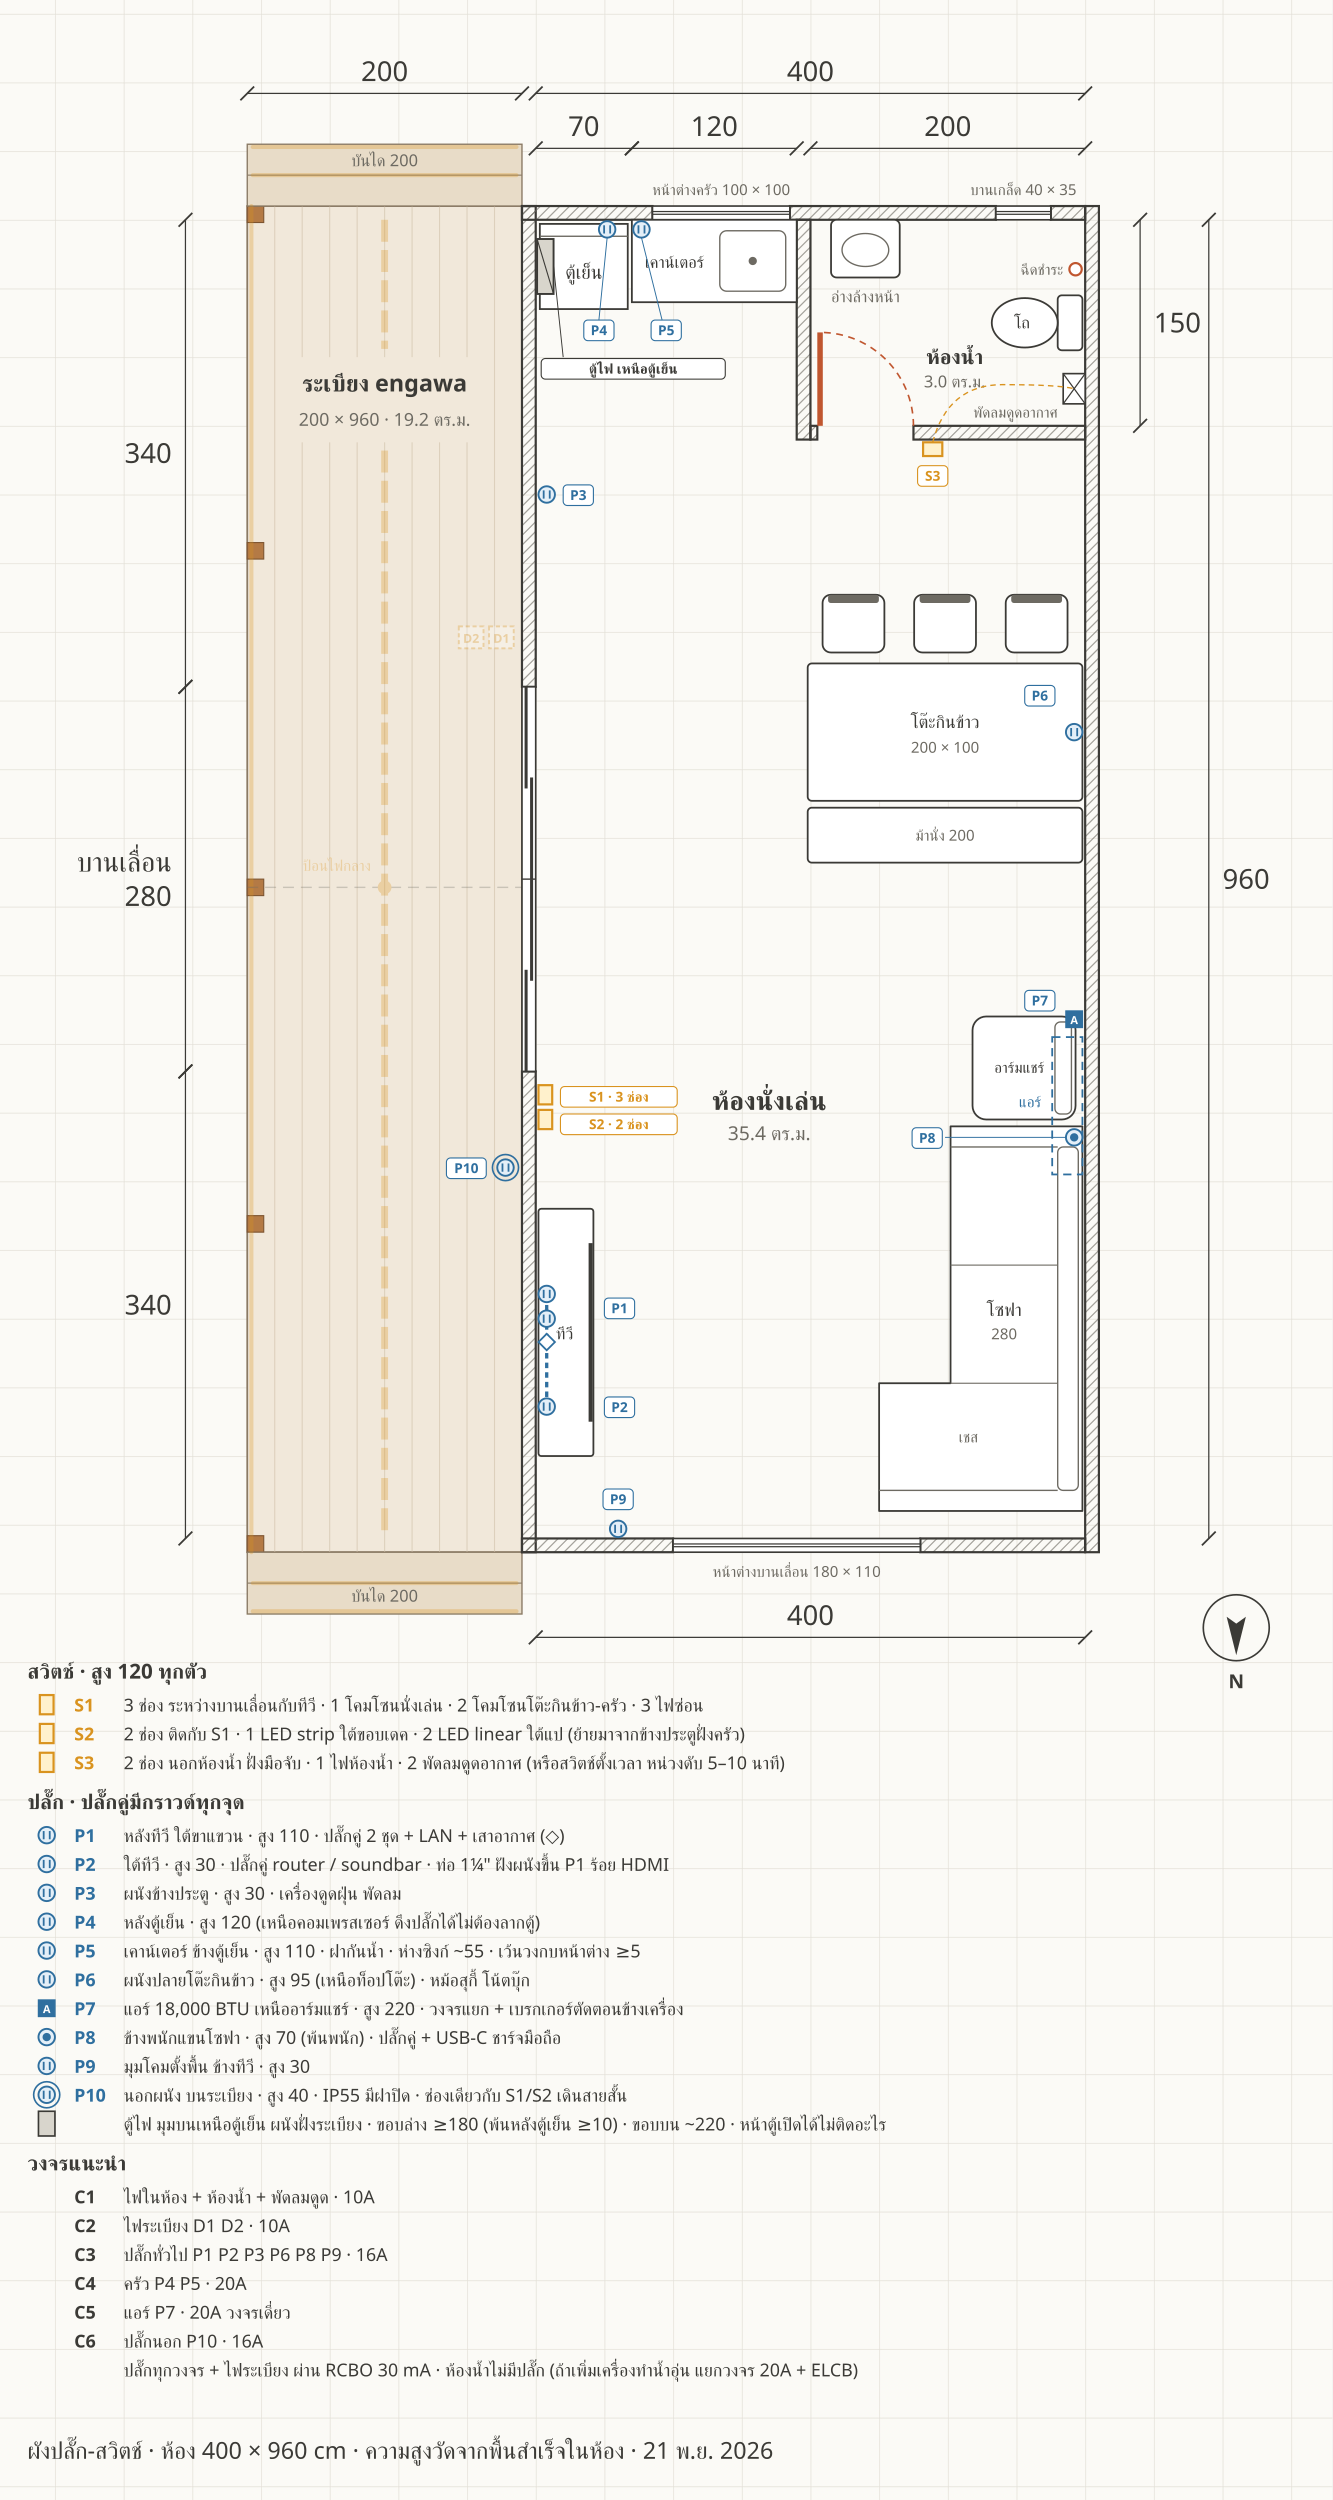
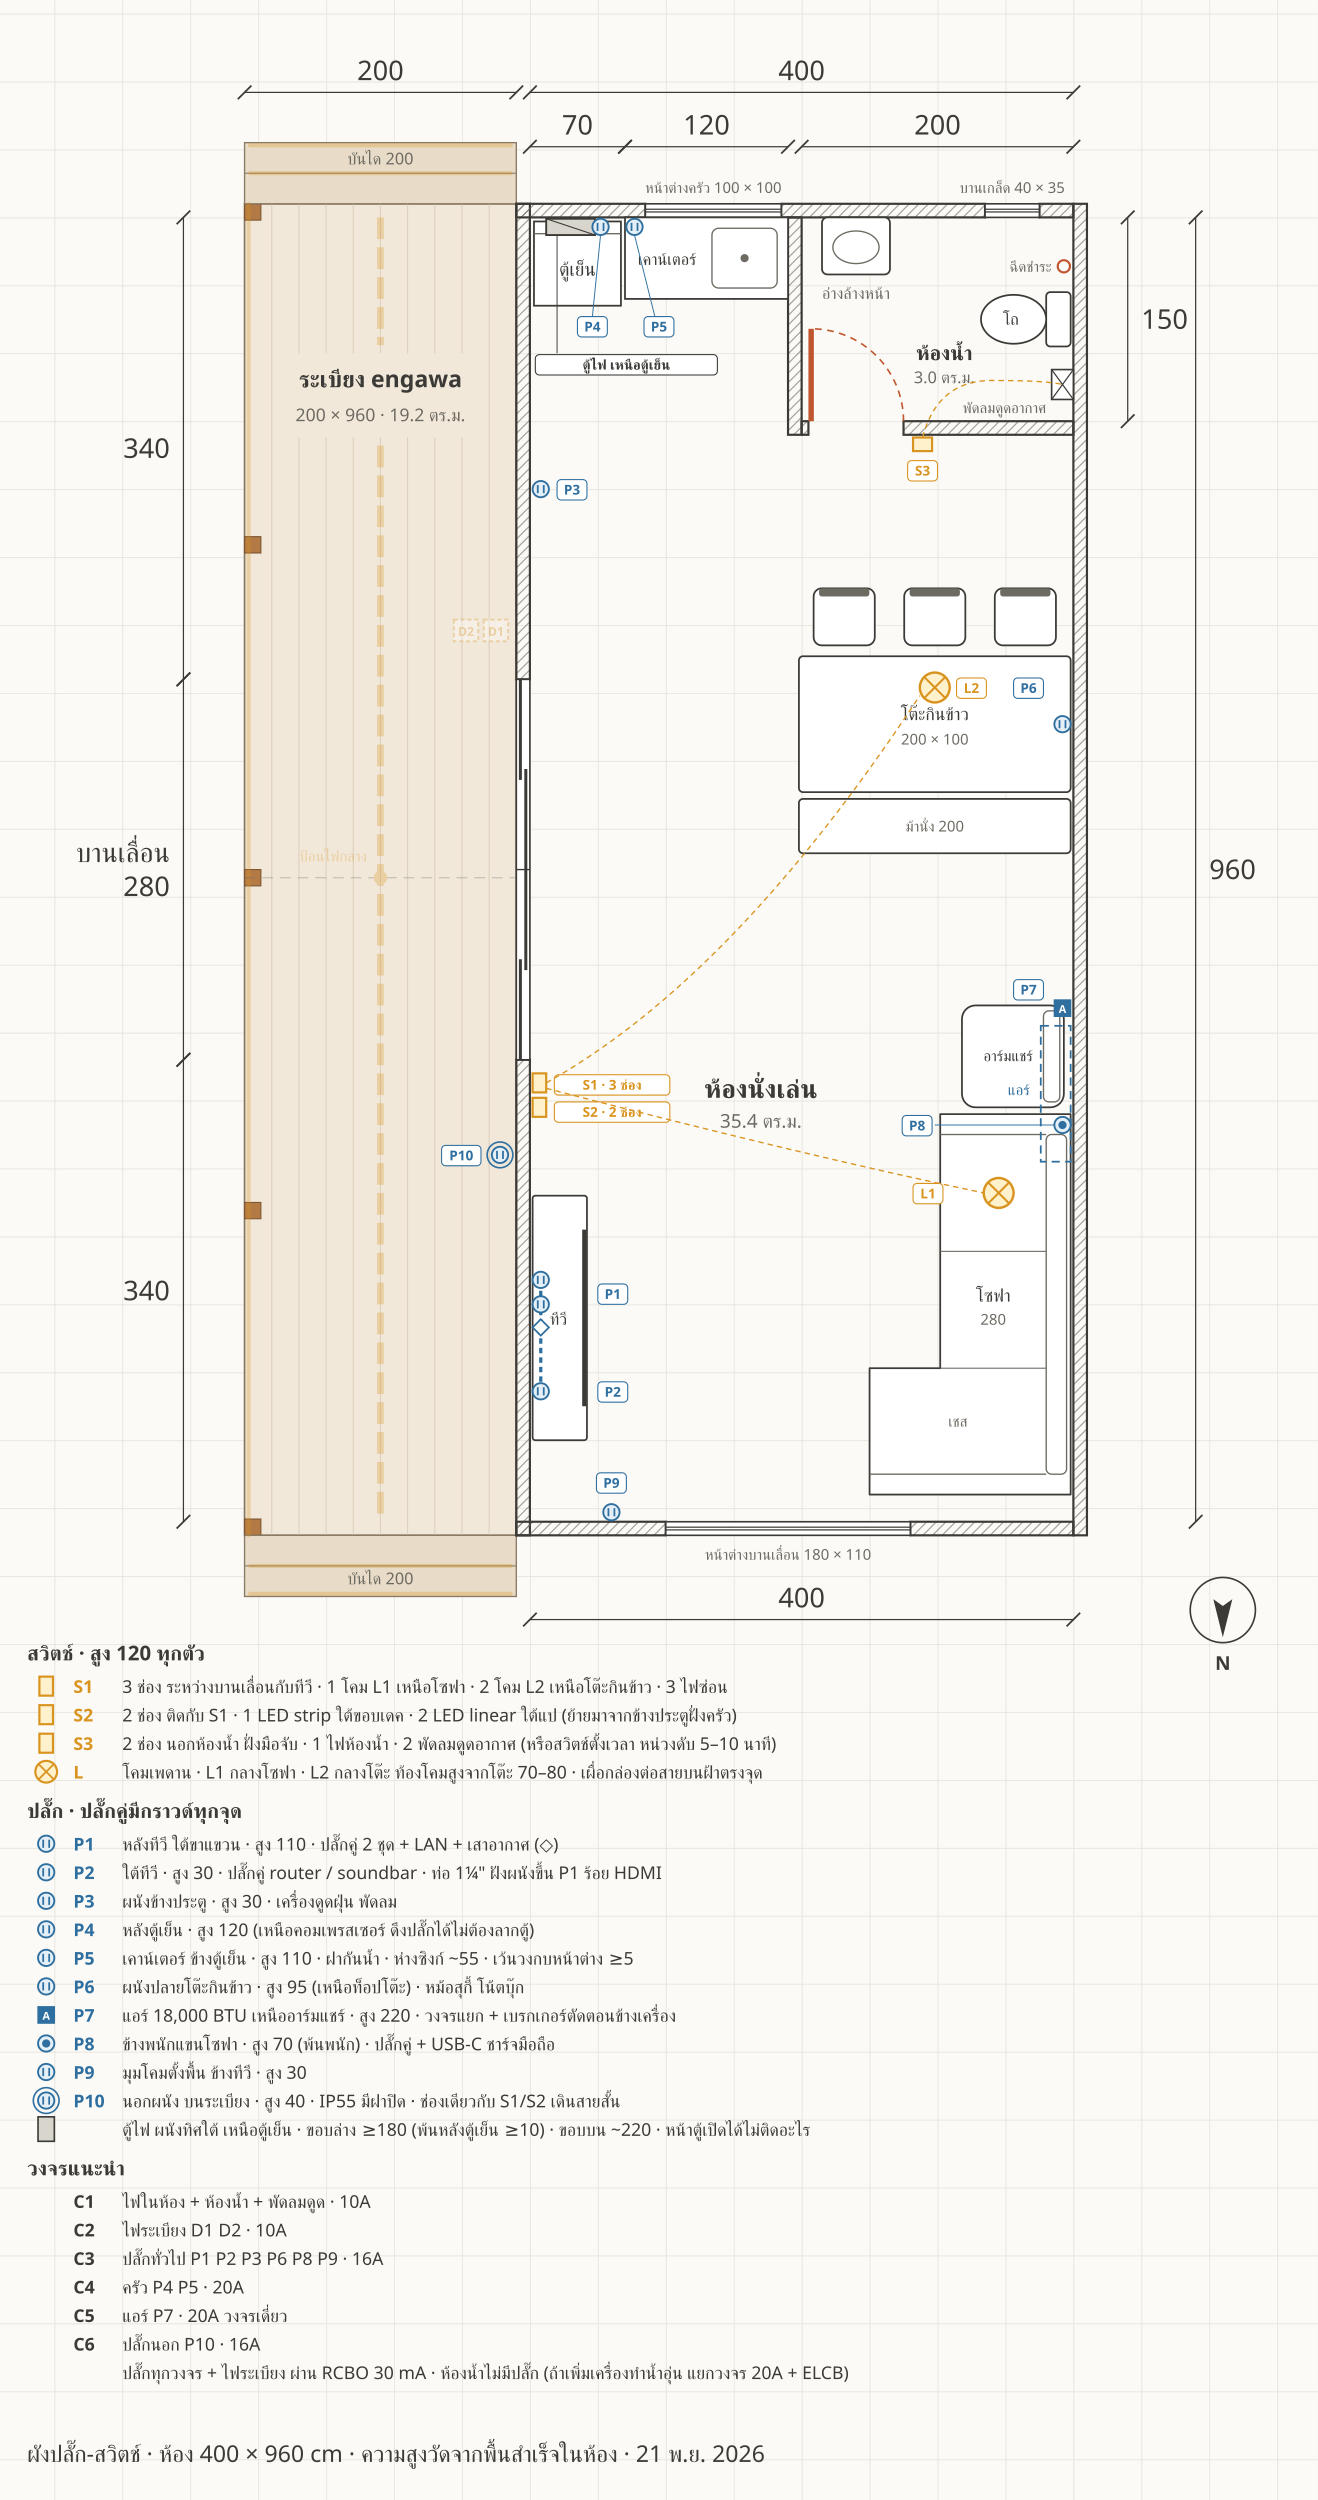
- <svg xmlns="http://www.w3.org/2000/svg" viewBox="-390 -160 970 1820" width="970" height="1820" font-family="Leelawadee UI, Tahoma, sans-serif">
+ <svg xmlns="http://www.w3.org/2000/svg" viewBox="-390 -160 970 1840" width="970" height="1840" font-family="Leelawadee UI, Tahoma, sans-serif">
  <defs>
    <pattern id="grid" width="50" height="50" patternUnits="userSpaceOnUse" x="0" y="0">
      <path d="M50 0H0V50" fill="none" stroke="#e3e0d8" stroke-width="1" />
    </pattern>
    <pattern id="hatch" width="5" height="5" patternUnits="userSpaceOnUse" patternTransform="rotate(45)">
      <line x1="0" y1="0" x2="0" y2="5" stroke="#6d6a62" stroke-width="1" />
    </pattern>
  </defs>
-   <rect x="-390" y="-160" width="970" height="1820" fill="#fbfaf6" />
-   <rect x="-390" y="-160" width="970" height="1820" fill="url(#grid)" />
+   <rect x="-390" y="-160" width="970" height="1840" fill="#fbfaf6" />
+   <rect x="-390" y="-160" width="970" height="1840" fill="url(#grid)" />
  <rect x="-210" y="-10" width="200" height="980" fill="#f1e8da" stroke="#8a7a64" stroke-width="1.3" />
  <line x1="-190" y1="-10" x2="-190" y2="970" stroke="#ddd0bc" stroke-width="0.8" />
  <line x1="-170" y1="-10" x2="-170" y2="970" stroke="#ddd0bc" stroke-width="0.8" />
  <line x1="-150" y1="-10" x2="-150" y2="970" stroke="#ddd0bc" stroke-width="0.8" />
  <line x1="-130" y1="-10" x2="-130" y2="970" stroke="#ddd0bc" stroke-width="0.8" />
  <line x1="-110" y1="-10" x2="-110" y2="970" stroke="#ddd0bc" stroke-width="0.8" />
  <line x1="-90" y1="-10" x2="-90" y2="970" stroke="#ddd0bc" stroke-width="0.8" />
  <line x1="-70" y1="-10" x2="-70" y2="970" stroke="#ddd0bc" stroke-width="0.8" />
  <line x1="-50" y1="-10" x2="-50" y2="970" stroke="#ddd0bc" stroke-width="0.8" />
  <line x1="-30" y1="-10" x2="-30" y2="970" stroke="#ddd0bc" stroke-width="0.8" />
  <rect x="-210" y="-10" width="12" height="12" fill="#b47a45" stroke="#7d5430" stroke-width="0.8" />
  <rect x="-210" y="235" width="12" height="12" fill="#b47a45" stroke="#7d5430" stroke-width="0.8" />
  <rect x="-210" y="480" width="12" height="12" fill="#b47a45" stroke="#7d5430" stroke-width="0.8" />
  <rect x="-210" y="725" width="12" height="12" fill="#b47a45" stroke="#7d5430" stroke-width="0.8" />
  <rect x="-210" y="958" width="12" height="12" fill="#b47a45" stroke="#7d5430" stroke-width="0.8" />
  <rect x="-210" y="-55" width="200" height="45" fill="#e8dcc8" stroke="#8a7a64" stroke-width="1" />
  <rect x="-210" y="970" width="200" height="45" fill="#e8dcc8" stroke="#8a7a64" stroke-width="1" />
  <line x1="-210" y1="-32.5" x2="-10" y2="-32.5" stroke="#8a7a64" stroke-width="0.8" />
  <line x1="-210" y1="992.5" x2="-10" y2="992.5" stroke="#8a7a64" stroke-width="0.8" />
  <text x="-110" y="-39" font-size="12" font-weight="400" text-anchor="middle" fill="#6d6a62">บันได 200</text>
  <text x="-110" y="1006" font-size="12" font-weight="400" text-anchor="middle" fill="#6d6a62">บันได 200</text>
  <rect x="-185" y="100" width="150" height="62" fill="#f1e8da" />
  <text x="-110" y="125" font-size="17" font-weight="600" text-anchor="middle" fill="#3b3a36">ระเบียง engawa</text>
  <text x="-110" y="150" font-size="13" font-weight="400" text-anchor="middle" fill="#6d6a62">200 × 960 · 19.2 ตร.ม.</text>
  <g opacity="0.3">
    <line x1="-207" y1="-10" x2="-207" y2="970" stroke="#d9931f" stroke-width="3" stroke-linecap="round" />
    <line x1="-206" y1="-32.5" x2="-14" y2="-32.5" stroke="#d9931f" stroke-width="3" stroke-linecap="round" />
    <line x1="-206" y1="-53" x2="-14" y2="-53" stroke="#d9931f" stroke-width="3" stroke-linecap="round" />
    <line x1="-206" y1="992.5" x2="-14" y2="992.5" stroke="#d9931f" stroke-width="3" stroke-linecap="round" />
    <line x1="-206" y1="1013" x2="-14" y2="1013" stroke="#d9931f" stroke-width="3" stroke-linecap="round" />
    <line x1="-210" y1="486" x2="-10" y2="486" stroke="#6d6a62" stroke-width="1" stroke-dasharray="8 5" />
    <line x1="-110" y1="0" x2="-110" y2="94" stroke="#d9931f" stroke-width="5" stroke-dasharray="16 6" stroke-linecap="butt" />
    <line x1="-110" y1="168" x2="-110" y2="960" stroke="#d9931f" stroke-width="5" stroke-dasharray="16 6" stroke-linecap="butt" />
    <circle cx="-110" cy="486" r="5" fill="#d9931f" />
    <text x="-120" y="474" font-size="11" font-weight="400" text-anchor="end" fill="#d9931f">ป้อนไฟกลาง</text>
    <rect x="-34" y="296" width="18" height="16" fill="#fff" stroke="#d9931f" stroke-width="1.4" stroke-dasharray="3 2" />
    <text x="-25" y="308" font-size="9" font-weight="600" text-anchor="middle" fill="#d9931f">D1</text>
    <rect x="-56" y="296" width="18" height="16" fill="#fff" stroke="#d9931f" stroke-width="1.4" stroke-dasharray="3 2" />
    <text x="-47" y="308" font-size="9" font-weight="600" text-anchor="middle" fill="#d9931f">D2</text>
  </g>
  <rect x="-10" y="-10" width="10" height="350" fill="url(#hatch)" stroke="#3b3a36" stroke-width="1.6" />
  <rect x="-10" y="620" width="10" height="350" fill="url(#hatch)" stroke="#3b3a36" stroke-width="1.6" />
  <rect x="400" y="-10" width="10" height="980" fill="url(#hatch)" stroke="#3b3a36" stroke-width="1.6" />
  <rect x="-10" y="-10" width="95" height="10" fill="url(#hatch)" stroke="#3b3a36" stroke-width="1.6" />
  <rect x="185" y="-10" width="150" height="10" fill="url(#hatch)" stroke="#3b3a36" stroke-width="1.6" />
  <rect x="375" y="-10" width="25" height="10" fill="url(#hatch)" stroke="#3b3a36" stroke-width="1.6" />
  <rect x="-10" y="960" width="110" height="10" fill="url(#hatch)" stroke="#3b3a36" stroke-width="1.6" />
  <rect x="280" y="960" width="120" height="10" fill="url(#hatch)" stroke="#3b3a36" stroke-width="1.6" />
  <rect x="85" y="-10" width="100" height="10" fill="#fff" stroke="#3b3a36" stroke-width="1.2" />
  <g stroke="#3b3a36" stroke-width="0.9">
    <line x1="85" y1="-6" x2="185" y2="-6" />
    <line x1="85" y1="-4" x2="185" y2="-4" />
  </g>
  <rect x="335" y="-10" width="40" height="10" fill="#fff" stroke="#3b3a36" stroke-width="1.2" />
  <g stroke="#3b3a36" stroke-width="0.9">
    <line x1="335" y1="-6" x2="375" y2="-6" />
    <line x1="335" y1="-4" x2="375" y2="-4" />
  </g>
  <rect x="100" y="960" width="180" height="10" fill="#fff" stroke="#3b3a36" stroke-width="1.2" />
  <g stroke="#3b3a36" stroke-width="0.9">
    <line x1="100" y1="964" x2="280" y2="964" />
    <line x1="100" y1="966" x2="280" y2="966" />
  </g>
  <rect x="-10" y="340" width="10" height="280" fill="#fff" stroke="#3b3a36" stroke-width="1.2" />
  <g stroke="#3b3a36" stroke-width="2.2">
    <line x1="-7" y1="340" x2="-7" y2="414" />
    <line x1="-7" y1="546" x2="-7" y2="620" />
    <line x1="-3" y1="406" x2="-3" y2="480" />
    <line x1="-3" y1="480" x2="-3" y2="554" />
  </g>
  <line x1="-10" y1="480" x2="0" y2="480" stroke="#3b3a36" stroke-width="1" />
  <rect x="190" y="0" width="10" height="160" fill="url(#hatch)" stroke="#3b3a36" stroke-width="1.6" />
  <rect x="200" y="150" width="5" height="10" fill="url(#hatch)" stroke="#3b3a36" stroke-width="1.6" />
  <rect x="275" y="150" width="125" height="10" fill="url(#hatch)" stroke="#3b3a36" stroke-width="1.6" />
  <rect x="205" y="82" width="4" height="68" fill="#c0562f" />
  <path d="M275 150 A68 68 0 0 0 207 82" fill="none" stroke="#c0562f" stroke-width="1.2" stroke-dasharray="5 4" />
  <rect x="3" y="3" width="64" height="62" fill="#fff" stroke="#3b3a36" stroke-width="1.3" />
  <line x1="3" y1="12" x2="67" y2="12" stroke="#6d6a62" stroke-width="1" />
  <text x="35" y="43" font-size="14" font-weight="400" text-anchor="middle" fill="#3b3a36">ตู้เย็น</text>
  <rect x="70" y="0" width="120" height="60" fill="#fff" stroke="#3b3a36" stroke-width="1.3" />
  <rect x="134" y="8" width="48" height="44" rx="5" fill="none" stroke="#6d6a62" stroke-width="1" />
  <circle cx="158" cy="30" r="3" fill="#6d6a62" />
  <text x="101" y="35" font-size="12" font-weight="400" text-anchor="middle" fill="#3b3a36">เคาน์เตอร์</text>
  <rect x="215" y="0" width="50" height="42" rx="4" fill="#fff" stroke="#3b3a36" stroke-width="1.3" />
  <ellipse cx="240" cy="22" rx="17" ry="12" fill="none" stroke="#6d6a62" stroke-width="1" />
  <text x="240" y="60" font-size="12" font-weight="400" text-anchor="middle" fill="#6d6a62">อ่างล้างหน้า</text>
  <rect x="380" y="55" width="18" height="40" rx="3" fill="#fff" stroke="#3b3a36" stroke-width="1.3" />
  <ellipse cx="356" cy="75" rx="24" ry="18" fill="#fff" stroke="#3b3a36" stroke-width="1.3" />
  <text x="354" y="79" font-size="12" font-weight="400" text-anchor="middle" fill="#3b3a36">โถ</text>
  <circle cx="393" cy="36" r="4.5" fill="#fff" stroke="#c0562f" stroke-width="1.6" />
  <text x="384" y="40" font-size="11" font-weight="400" text-anchor="end" fill="#6d6a62">ฉีดชำระ</text>
  <rect x="384" y="112" width="16" height="22" fill="#fff" stroke="#3b3a36" stroke-width="1.2" />
  <path d="M384 112 L400 134 M400 112 L384 134" stroke="#3b3a36" stroke-width="0.9" />
  <text x="380" y="144" font-size="11" font-weight="400" text-anchor="end" fill="#6d6a62">พัดลมดูดอากาศ</text>
  <text x="305" y="105" font-size="15" font-weight="600" text-anchor="middle" fill="#3b3a36">ห้องน้ำ</text>
  <text x="305" y="122" font-size="12" font-weight="400" text-anchor="middle" fill="#6d6a62">3.0 ตร.ม.</text>
  <rect x="208.833" y="273" width="45" height="42" rx="6" fill="#fff" stroke="#3b3a36" stroke-width="1.3" />
  <rect x="212.833" y="273" width="37" height="6" rx="2" fill="#6d6a62" />
  <rect x="275.5" y="273" width="45" height="42" rx="6" fill="#fff" stroke="#3b3a36" stroke-width="1.3" />
  <rect x="279.5" y="273" width="37" height="6" rx="2" fill="#6d6a62" />
  <rect x="342.167" y="273" width="45" height="42" rx="6" fill="#fff" stroke="#3b3a36" stroke-width="1.3" />
  <rect x="346.167" y="273" width="37" height="6" rx="2" fill="#6d6a62" />
  <rect x="198" y="323" width="200" height="100" rx="3" fill="#fff" stroke="#3b3a36" stroke-width="1.3" />
  <text x="298" y="370" font-size="13" font-weight="400" text-anchor="middle" fill="#3b3a36">โต๊ะกินข้าว</text>
  <text x="298" y="388" font-size="11" font-weight="400" text-anchor="middle" fill="#6d6a62">200 × 100</text>
  <rect x="198" y="428" width="200" height="40" rx="3" fill="#fff" stroke="#3b3a36" stroke-width="1.3" />
  <text x="298" y="452" font-size="11" font-weight="400" text-anchor="middle" fill="#6d6a62">ม้านั่ง 200</text>
  <rect x="318" y="580" width="75" height="75" rx="10" fill="#fff" stroke="#3b3a36" stroke-width="1.3" />
  <rect x="378" y="584" width="12" height="67" rx="4" fill="none" stroke="#6d6a62" stroke-width="1" />
  <text x="352" y="621" font-size="11" font-weight="400" text-anchor="middle" fill="#3b3a36">อาร์มแชร์</text>
  <path d="M302 660 H398 V940 H250 V847 H302 Z" stroke-linejoin="round" fill="#fff" stroke="#3b3a36" stroke-width="1.3" />
  <rect x="380" y="675" width="15" height="250" rx="4" fill="none" stroke="#6d6a62" stroke-width="1" />
  <line x1="302" y1="675" x2="380" y2="675" stroke="#6d6a62" stroke-width="1" />
  <line x1="250" y1="925" x2="380" y2="925" stroke="#6d6a62" stroke-width="1" />
  <line x1="302" y1="761" x2="380" y2="761" stroke="#6d6a62" stroke-width="0.8" />
  <line x1="302" y1="847" x2="380" y2="847" stroke="#6d6a62" stroke-width="0.8" />
  <text x="341" y="798" font-size="13" font-weight="400" text-anchor="middle" fill="#3b3a36">โซฟา</text>
  <text x="341" y="815" font-size="11" font-weight="400" text-anchor="middle" fill="#6d6a62">280</text>
  <text x="315" y="890" font-size="11" font-weight="400" text-anchor="middle" fill="#6d6a62">เชส</text>
  <rect x="2" y="720" width="40" height="180" rx="2" fill="#fff" stroke="#3b3a36" stroke-width="1.3" />
  <line x1="40" y1="745" x2="40" y2="875" stroke="#3b3a36" stroke-width="3" />
  <text x="21" y="815" font-size="12" font-weight="400" text-anchor="middle" fill="#3b3a36">ทีวี</text>
  <text x="170" y="648" font-size="19" font-weight="600" text-anchor="middle" fill="#3b3a36">ห้องนั่งเล่น</text>
  <text x="170" y="670" font-size="14" font-weight="400" text-anchor="middle" fill="#6d6a62">35.4 ตร.ม.</text>
  <text x="135" y="-18" font-size="11" font-weight="400" text-anchor="middle" fill="#6d6a62">หน้าต่างครัว 100 × 100</text>
  <text x="355" y="-18" font-size="11" font-weight="400" text-anchor="middle" fill="#6d6a62">บานเกล็ด 40 × 35</text>
  <text x="190" y="988" font-size="11" font-weight="400" text-anchor="middle" fill="#6d6a62">หน้าต่างบานเลื่อน 180 × 110</text>
  <g>
    <line x1="0" y1="-52" x2="70" y2="-52" stroke="#3b3a36" stroke-width="0.9" />
    <line x1="-5" y1="-47" x2="5" y2="-57" stroke="#3b3a36" stroke-width="1.3" />
    <line x1="65" y1="-47" x2="75" y2="-57" stroke="#3b3a36" stroke-width="1.3" />
    <text x="35" y="-61" font-size="20" font-weight="500" text-anchor="middle" fill="#3b3a36">70</text>
  </g>
  <g>
    <line x1="70" y1="-52" x2="190" y2="-52" stroke="#3b3a36" stroke-width="0.9" />
    <line x1="65" y1="-47" x2="75" y2="-57" stroke="#3b3a36" stroke-width="1.3" />
    <line x1="185" y1="-47" x2="195" y2="-57" stroke="#3b3a36" stroke-width="1.3" />
    <text x="130" y="-61" font-size="20" font-weight="500" text-anchor="middle" fill="#3b3a36">120</text>
  </g>
  <g>
    <line x1="200" y1="-52" x2="400" y2="-52" stroke="#3b3a36" stroke-width="0.9" />
    <line x1="195" y1="-47" x2="205" y2="-57" stroke="#3b3a36" stroke-width="1.3" />
    <line x1="395" y1="-47" x2="405" y2="-57" stroke="#3b3a36" stroke-width="1.3" />
    <text x="300" y="-61" font-size="20" font-weight="500" text-anchor="middle" fill="#3b3a36">200</text>
  </g>
  <g>
    <line x1="0" y1="-92" x2="400" y2="-92" stroke="#3b3a36" stroke-width="0.9" />
    <line x1="-5" y1="-87" x2="5" y2="-97" stroke="#3b3a36" stroke-width="1.3" />
    <line x1="395" y1="-87" x2="405" y2="-97" stroke="#3b3a36" stroke-width="1.3" />
    <text x="200" y="-101" font-size="20" font-weight="500" text-anchor="middle" fill="#3b3a36">400</text>
  </g>
  <g>
    <line x1="-210" y1="-92" x2="-10" y2="-92" stroke="#3b3a36" stroke-width="0.9" />
    <line x1="-215" y1="-87" x2="-205" y2="-97" stroke="#3b3a36" stroke-width="1.3" />
    <line x1="-15" y1="-87" x2="-5" y2="-97" stroke="#3b3a36" stroke-width="1.3" />
    <text x="-110" y="-101" font-size="20" font-weight="500" text-anchor="middle" fill="#3b3a36">200</text>
  </g>
  <g>
    <line x1="440" y1="0" x2="440" y2="150" stroke="#3b3a36" stroke-width="0.9" />
    <line x1="435" y1="5" x2="445" y2="-5" stroke="#3b3a36" stroke-width="1.3" />
    <line x1="435" y1="155" x2="445" y2="145" stroke="#3b3a36" stroke-width="1.3" />
    <text x="450" y="82" font-size="20" font-weight="500" text-anchor="start" fill="#3b3a36">150</text>
  </g>
  <g>
    <line x1="490" y1="0" x2="490" y2="960" stroke="#3b3a36" stroke-width="0.9" />
    <line x1="485" y1="5" x2="495" y2="-5" stroke="#3b3a36" stroke-width="1.3" />
    <line x1="485" y1="965" x2="495" y2="955" stroke="#3b3a36" stroke-width="1.3" />
    <text x="500" y="487" font-size="20" font-weight="500" text-anchor="start" fill="#3b3a36">960</text>
  </g>
  <g>
    <line x1="-255" y1="0" x2="-255" y2="340" stroke="#3b3a36" stroke-width="0.9" />
    <line x1="-260" y1="5" x2="-250" y2="-5" stroke="#3b3a36" stroke-width="1.3" />
    <line x1="-260" y1="345" x2="-250" y2="335" stroke="#3b3a36" stroke-width="1.3" />
    <text x="-265" y="177" font-size="20" font-weight="500" text-anchor="end" fill="#3b3a36">340</text>
  </g>
  <g>
    <line x1="-255" y1="340" x2="-255" y2="620" stroke="#3b3a36" stroke-width="0.9" />
    <line x1="-260" y1="345" x2="-250" y2="335" stroke="#3b3a36" stroke-width="1.3" />
    <line x1="-260" y1="625" x2="-250" y2="615" stroke="#3b3a36" stroke-width="1.3" />
    <text x="-265" y="474.5" font-size="20" font-weight="500" text-anchor="end" fill="#3b3a36">บานเลื่อน</text>
    <text x="-265" y="499.5" font-size="20" font-weight="500" text-anchor="end" fill="#3b3a36">280</text>
  </g>
  <g>
    <line x1="-255" y1="620" x2="-255" y2="960" stroke="#3b3a36" stroke-width="0.9" />
    <line x1="-260" y1="625" x2="-250" y2="615" stroke="#3b3a36" stroke-width="1.3" />
    <line x1="-260" y1="965" x2="-250" y2="955" stroke="#3b3a36" stroke-width="1.3" />
    <text x="-265" y="797" font-size="20" font-weight="500" text-anchor="end" fill="#3b3a36">340</text>
  </g>
  <g>
    <line x1="0" y1="1032" x2="400" y2="1032" stroke="#3b3a36" stroke-width="0.9" />
    <line x1="-5" y1="1037" x2="5" y2="1027" stroke="#3b3a36" stroke-width="1.3" />
    <line x1="395" y1="1037" x2="405" y2="1027" stroke="#3b3a36" stroke-width="1.3" />
    <text x="200" y="1023" font-size="20" font-weight="500" text-anchor="middle" fill="#3b3a36">400</text>
  </g>
  <g transform="translate(510 1025)">
    <circle r="24" fill="none" stroke="#3b3a36" stroke-width="1.2" />
    <path d="M0 20 L7 -8 L0 -3 L-7 -8 Z" fill="#3b3a36" />
    <text x="0" y="44" font-size="14" font-weight="600" text-anchor="middle" fill="#3b3a36">N</text>
  </g>
  <rect x="2" y="630" width="10" height="14" fill="#fff1cc" stroke="#d9931f" stroke-width="1.6" />
  <rect x="2" y="648" width="10" height="14" fill="#fff1cc" stroke="#d9931f" stroke-width="1.6" />
  <rect x="18" y="631" width="85" height="15" rx="3" fill="#fff" stroke="#d9931f" stroke-width="0.8" />
  <text x="60.5" y="642" font-size="10" font-weight="600" text-anchor="middle" fill="#d9931f">S1 · 3 ช่อง</text>
  <rect x="18" y="651" width="85" height="15" rx="3" fill="#fff" stroke="#d9931f" stroke-width="0.8" />
  <text x="60.5" y="662" font-size="10" font-weight="600" text-anchor="middle" fill="#d9931f">S2 · 2 ช่อง</text>
+   <path d="M12 637 Q150 560 287 352" fill="none" stroke="#d9931f" stroke-width="1" stroke-dasharray="4 3" />
+   <path d="M12 641 Q200 690 334 718" fill="none" stroke="#d9931f" stroke-width="1" stroke-dasharray="4 3" />
+   <circle cx="298" cy="346" r="11" fill="#fff1cc" stroke="#d9931f" stroke-width="1.8" />
+   <path d="M290.2 338.2 L305.8 353.8 M305.8 338.2 L290.2 353.8" stroke="#d9931f" stroke-width="1.5" />
+   <rect x="314" y="339" width="22" height="15" rx="3" fill="#fff" stroke="#d9931f" stroke-width="0.8" />
+   <text x="325" y="350" font-size="10" font-weight="600" text-anchor="middle" fill="#d9931f">L2</text>
+   <circle cx="345" cy="718" r="11" fill="#fff1cc" stroke="#d9931f" stroke-width="1.8" />
+   <path d="M337.2 710.2 L352.8 725.8 M352.8 710.2 L337.2 725.8" stroke="#d9931f" stroke-width="1.5" />
+   <rect x="282" y="711" width="22" height="15" rx="3" fill="#fff" stroke="#d9931f" stroke-width="0.8" />
+   <text x="293" y="722" font-size="10" font-weight="600" text-anchor="middle" fill="#d9931f">L1</text>
  <rect x="282" y="162" width="14" height="10" fill="#fff1cc" stroke="#d9931f" stroke-width="1.6" />
  <rect x="278" y="179" width="22" height="15" rx="3" fill="#fff" stroke="#d9931f" stroke-width="0.8" />
  <text x="289" y="190" font-size="10" font-weight="600" text-anchor="middle" fill="#d9931f">S3</text>
  <path d="M289 162 Q300 120 340 120 T392 123" fill="none" stroke="#d9931f" stroke-width="1" stroke-dasharray="4 3" />
-   <rect x="1" y="14" width="12" height="40" fill="#d8d5cc" stroke="#3b3a36" stroke-width="1.4" />
-   <line x1="1" y1="14" x2="13" y2="54" stroke="#3b3a36" stroke-width="0.8" />
-   <line x1="13" y1="34" x2="20" y2="100" stroke="#3b3a36" stroke-width="0.7" />
+   <rect x="12" y="1" width="36" height="12" fill="#d8d5cc" stroke="#3b3a36" stroke-width="1.4" />
+   <line x1="12" y1="1" x2="48" y2="13" stroke="#3b3a36" stroke-width="0.8" />
+   <line x1="20" y1="13" x2="20" y2="100" stroke="#3b3a36" stroke-width="0.7" />
  <rect x="4" y="101" width="134" height="15" rx="3" fill="#fff" stroke="#3b3a36" stroke-width="0.8" />
  <text x="71" y="112" font-size="10" font-weight="600" text-anchor="middle" fill="#3b3a36">ตู้ไฟ เหนือตู้เย็น</text>
  <line x1="8" y1="790" x2="8" y2="858" stroke="#2f6f9f" stroke-width="2.4" stroke-dasharray="4 3" />
  <circle cx="8" cy="782" r="6" fill="#e4eff8" stroke="#2f6f9f" stroke-width="1.4" />
  <g stroke="#2f6f9f" stroke-width="1.3">
    <line x1="5.8" y1="779" x2="5.8" y2="785" />
    <line x1="10.2" y1="779" x2="10.2" y2="785" />
  </g>
  <circle cx="8" cy="800" r="6" fill="#e4eff8" stroke="#2f6f9f" stroke-width="1.4" />
  <g stroke="#2f6f9f" stroke-width="1.3">
    <line x1="5.8" y1="797" x2="5.8" y2="803" />
    <line x1="10.2" y1="797" x2="10.2" y2="803" />
  </g>
  <path d="M8 811 l6 6 -6 6 -6 -6 Z" fill="#fff" stroke="#2f6f9f" stroke-width="1.3" />
  <circle cx="8" cy="864" r="6" fill="#e4eff8" stroke="#2f6f9f" stroke-width="1.4" />
  <g stroke="#2f6f9f" stroke-width="1.3">
    <line x1="5.8" y1="861" x2="5.8" y2="867" />
    <line x1="10.2" y1="861" x2="10.2" y2="867" />
  </g>
  <rect x="50" y="785" width="22" height="15" rx="3" fill="#fff" stroke="#2f6f9f" stroke-width="0.8" />
  <text x="61" y="796" font-size="10" font-weight="600" text-anchor="middle" fill="#2f6f9f">P1</text>
  <rect x="50" y="857" width="22" height="15" rx="3" fill="#fff" stroke="#2f6f9f" stroke-width="0.8" />
  <text x="61" y="868" font-size="10" font-weight="600" text-anchor="middle" fill="#2f6f9f">P2</text>
  <circle cx="8" cy="200" r="6" fill="#e4eff8" stroke="#2f6f9f" stroke-width="1.4" />
  <g stroke="#2f6f9f" stroke-width="1.3">
    <line x1="5.8" y1="197" x2="5.8" y2="203" />
    <line x1="10.2" y1="197" x2="10.2" y2="203" />
  </g>
  <rect x="20" y="193" width="22" height="15" rx="3" fill="#fff" stroke="#2f6f9f" stroke-width="0.8" />
  <text x="31" y="204" font-size="10" font-weight="600" text-anchor="middle" fill="#2f6f9f">P3</text>
  <circle cx="52" cy="7" r="6" fill="#e4eff8" stroke="#2f6f9f" stroke-width="1.4" />
  <g stroke="#2f6f9f" stroke-width="1.3">
    <line x1="49.8" y1="4" x2="49.8" y2="10" />
    <line x1="54.2" y1="4" x2="54.2" y2="10" />
  </g>
  <rect x="35" y="73" width="22" height="15" rx="3" fill="#fff" stroke="#2f6f9f" stroke-width="0.8" />
  <text x="46" y="84" font-size="10" font-weight="600" text-anchor="middle" fill="#2f6f9f">P4</text>
  <circle cx="77" cy="7" r="6" fill="#e4eff8" stroke="#2f6f9f" stroke-width="1.4" />
  <g stroke="#2f6f9f" stroke-width="1.3">
    <line x1="74.8" y1="4" x2="74.8" y2="10" />
    <line x1="79.2" y1="4" x2="79.2" y2="10" />
  </g>
  <rect x="84" y="73" width="22" height="15" rx="3" fill="#fff" stroke="#2f6f9f" stroke-width="0.8" />
  <text x="95" y="84" font-size="10" font-weight="600" text-anchor="middle" fill="#2f6f9f">P5</text>
  <line x1="52" y1="13" x2="46" y2="73" stroke="#2f6f9f" stroke-width="0.7" />
  <line x1="77" y1="13" x2="92" y2="73" stroke="#2f6f9f" stroke-width="0.7" />
  <circle cx="392" cy="373" r="6" fill="#e4eff8" stroke="#2f6f9f" stroke-width="1.4" />
  <g stroke="#2f6f9f" stroke-width="1.3">
    <line x1="389.8" y1="370" x2="389.8" y2="376" />
    <line x1="394.2" y1="370" x2="394.2" y2="376" />
  </g>
  <rect x="356" y="339" width="22" height="15" rx="3" fill="#fff" stroke="#2f6f9f" stroke-width="0.8" />
  <text x="367" y="350" font-size="10" font-weight="600" text-anchor="middle" fill="#2f6f9f">P6</text>
  <rect x="376" y="595" width="22" height="100" fill="none" stroke="#2f6f9f" stroke-width="1.3" stroke-dasharray="6 4" />
  <text x="368" y="646" font-size="11" font-weight="400" text-anchor="end" fill="#2f6f9f">แอร์</text>
  <rect x="386" y="576" width="12" height="12" fill="#2f6f9f" stroke="#2f6f9f" />
  <text x="392" y="585.5" font-size="8" font-weight="700" text-anchor="middle" fill="#fff">A</text>
  <rect x="356" y="561" width="22" height="15" rx="3" fill="#fff" stroke="#2f6f9f" stroke-width="0.8" />
  <text x="367" y="572" font-size="10" font-weight="600" text-anchor="middle" fill="#2f6f9f">P7</text>
  <circle cx="392" cy="668" r="6" fill="#e4eff8" stroke="#2f6f9f" stroke-width="1.4" />
  <g stroke="#2f6f9f" stroke-width="1.3">
    <circle cx="392" cy="668" r="2.4" fill="#2f6f9f" />
  </g>
  <rect x="274" y="661" width="22" height="15" rx="3" fill="#fff" stroke="#2f6f9f" stroke-width="0.8" />
  <text x="285" y="672" font-size="10" font-weight="600" text-anchor="middle" fill="#2f6f9f">P8</text>
  <line x1="386" y1="668" x2="298" y2="668" stroke="#2f6f9f" stroke-width="0.7" />
  <circle cx="60" cy="953" r="6" fill="#e4eff8" stroke="#2f6f9f" stroke-width="1.4" />
  <g stroke="#2f6f9f" stroke-width="1.3">
    <line x1="57.8" y1="950" x2="57.8" y2="956" />
    <line x1="62.2" y1="950" x2="62.2" y2="956" />
  </g>
  <rect x="49" y="924" width="22" height="15" rx="3" fill="#fff" stroke="#2f6f9f" stroke-width="0.8" />
  <text x="60" y="935" font-size="10" font-weight="600" text-anchor="middle" fill="#2f6f9f">P9</text>
  <circle cx="-22" cy="690" r="9.5" fill="none" stroke="#2f6f9f" stroke-width="1.2" />
  <circle cx="-22" cy="690" r="6" fill="#e4eff8" stroke="#2f6f9f" stroke-width="1.4" />
  <g stroke="#2f6f9f" stroke-width="1.3">
    <line x1="-24.2" y1="687" x2="-24.2" y2="693" />
    <line x1="-19.8" y1="687" x2="-19.8" y2="693" />
  </g>
  <rect x="-65" y="683" width="29" height="15" rx="3" fill="#fff" stroke="#2f6f9f" stroke-width="0.8" />
  <text x="-50.5" y="694" font-size="10" font-weight="600" text-anchor="middle" fill="#2f6f9f">P10</text>
  <text x="-370" y="1062" font-size="15" font-weight="600" text-anchor="start" fill="#3b3a36">สวิตช์ · สูง 120 ทุกตัว</text>
  <rect x="-361" y="1074" width="10" height="14" fill="#fff1cc" stroke="#d9931f" stroke-width="1.6" />
  <text x="-336" y="1086" font-size="13" font-weight="600" text-anchor="start" fill="#d9931f">S1</text>
-   <text x="-300" y="1086" font-size="13" font-weight="400" text-anchor="start" fill="#3b3a36">3 ช่อง ระหว่างบานเลื่อนกับทีวี · 1 โคมโซนนั่งเล่น · 2 โคมโซนโต๊ะกินข้าว-ครัว · 3 ไฟซ่อน</text>
+   <text x="-300" y="1086" font-size="13" font-weight="400" text-anchor="start" fill="#3b3a36">3 ช่อง ระหว่างบานเลื่อนกับทีวี · 1 โคม L1 เหนือโซฟา · 2 โคม L2 เหนือโต๊ะกินข้าว · 3 ไฟซ่อน</text>
  <rect x="-361" y="1095" width="10" height="14" fill="#fff1cc" stroke="#d9931f" stroke-width="1.6" />
  <text x="-336" y="1107" font-size="13" font-weight="600" text-anchor="start" fill="#d9931f">S2</text>
  <text x="-300" y="1107" font-size="13" font-weight="400" text-anchor="start" fill="#3b3a36">2 ช่อง ติดกับ S1 · 1 LED strip ใต้ขอบเดค · 2 LED linear ใต้แป (ย้ายมาจากข้างประตูฝั่งครัว)</text>
  <rect x="-361" y="1116" width="10" height="14" fill="#fff1cc" stroke="#d9931f" stroke-width="1.6" />
  <text x="-336" y="1128" font-size="13" font-weight="600" text-anchor="start" fill="#d9931f">S3</text>
  <text x="-300" y="1128" font-size="13" font-weight="400" text-anchor="start" fill="#3b3a36">2 ช่อง นอกห้องน้ำ ฝั่งมือจับ · 1 ไฟห้องน้ำ · 2 พัดลมดูดอากาศ (หรือสวิตช์ตั้งเวลา หน่วงดับ 5–10 นาที)</text>
-   <text x="-370" y="1157" font-size="15" font-weight="600" text-anchor="start" fill="#3b3a36">ปลั๊ก · ปลั๊กคู่มีกราวด์ทุกจุด</text>
-   <circle cx="-356" cy="1176" r="6" fill="#e4eff8" stroke="#2f6f9f" stroke-width="1.4" />
-   <g stroke="#2f6f9f" stroke-width="1.3">
-     <line x1="-358.2" y1="1173" x2="-358.2" y2="1179" />
-     <line x1="-353.8" y1="1173" x2="-353.8" y2="1179" />
-   </g>
-   <text x="-336" y="1181" font-size="13" font-weight="600" text-anchor="start" fill="#2f6f9f">P1</text>
-   <text x="-300" y="1181" font-size="13" font-weight="400" text-anchor="start" fill="#3b3a36">หลังทีวี ใต้ขาแขวน · สูง 110 · ปลั๊กคู่ 2 ชุด + LAN + เสาอากาศ (◇)</text>
+   <circle cx="-356" cy="1144" r="8" fill="#fff1cc" stroke="#d9931f" stroke-width="1.6" />
+   <path d="M-361.6 1138.4 L-350.4 1149.6 M-350.4 1138.4 L-361.6 1149.6" stroke="#d9931f" stroke-width="1.3" />
+   <text x="-336" y="1149" font-size="13" font-weight="600" text-anchor="start" fill="#d9931f">L</text>
+   <text x="-300" y="1149" font-size="13" font-weight="400" text-anchor="start" fill="#3b3a36">โคมเพดาน · L1 กลางโซฟา · L2 กลางโต๊ะ ท้องโคมสูงจากโต๊ะ 70–80 · เผื่อกล่องต่อสายบนฝ้าตรงจุด</text>
+   <text x="-370" y="1178" font-size="15" font-weight="600" text-anchor="start" fill="#3b3a36">ปลั๊ก · ปลั๊กคู่มีกราวด์ทุกจุด</text>
  <circle cx="-356" cy="1197" r="6" fill="#e4eff8" stroke="#2f6f9f" stroke-width="1.4" />
  <g stroke="#2f6f9f" stroke-width="1.3">
    <line x1="-358.2" y1="1194" x2="-358.2" y2="1200" />
    <line x1="-353.8" y1="1194" x2="-353.8" y2="1200" />
  </g>
-   <text x="-336" y="1202" font-size="13" font-weight="600" text-anchor="start" fill="#2f6f9f">P2</text>
-   <text x="-300" y="1202" font-size="13" font-weight="400" text-anchor="start" fill="#3b3a36">ใต้ทีวี · สูง 30 · ปลั๊กคู่ router / soundbar · ท่อ 1¼" ฝังผนังขึ้น P1 ร้อย HDMI</text>
+   <text x="-336" y="1202" font-size="13" font-weight="600" text-anchor="start" fill="#2f6f9f">P1</text>
+   <text x="-300" y="1202" font-size="13" font-weight="400" text-anchor="start" fill="#3b3a36">หลังทีวี ใต้ขาแขวน · สูง 110 · ปลั๊กคู่ 2 ชุด + LAN + เสาอากาศ (◇)</text>
  <circle cx="-356" cy="1218" r="6" fill="#e4eff8" stroke="#2f6f9f" stroke-width="1.4" />
  <g stroke="#2f6f9f" stroke-width="1.3">
    <line x1="-358.2" y1="1215" x2="-358.2" y2="1221" />
    <line x1="-353.8" y1="1215" x2="-353.8" y2="1221" />
  </g>
-   <text x="-336" y="1223" font-size="13" font-weight="600" text-anchor="start" fill="#2f6f9f">P3</text>
-   <text x="-300" y="1223" font-size="13" font-weight="400" text-anchor="start" fill="#3b3a36">ผนังข้างประตู · สูง 30 · เครื่องดูดฝุ่น พัดลม</text>
+   <text x="-336" y="1223" font-size="13" font-weight="600" text-anchor="start" fill="#2f6f9f">P2</text>
+   <text x="-300" y="1223" font-size="13" font-weight="400" text-anchor="start" fill="#3b3a36">ใต้ทีวี · สูง 30 · ปลั๊กคู่ router / soundbar · ท่อ 1¼" ฝังผนังขึ้น P1 ร้อย HDMI</text>
  <circle cx="-356" cy="1239" r="6" fill="#e4eff8" stroke="#2f6f9f" stroke-width="1.4" />
  <g stroke="#2f6f9f" stroke-width="1.3">
    <line x1="-358.2" y1="1236" x2="-358.2" y2="1242" />
    <line x1="-353.8" y1="1236" x2="-353.8" y2="1242" />
  </g>
-   <text x="-336" y="1244" font-size="13" font-weight="600" text-anchor="start" fill="#2f6f9f">P4</text>
-   <text x="-300" y="1244" font-size="13" font-weight="400" text-anchor="start" fill="#3b3a36">หลังตู้เย็น · สูง 120 (เหนือคอมเพรสเซอร์ ดึงปลั๊กได้ไม่ต้องลากตู้)</text>
+   <text x="-336" y="1244" font-size="13" font-weight="600" text-anchor="start" fill="#2f6f9f">P3</text>
+   <text x="-300" y="1244" font-size="13" font-weight="400" text-anchor="start" fill="#3b3a36">ผนังข้างประตู · สูง 30 · เครื่องดูดฝุ่น พัดลม</text>
  <circle cx="-356" cy="1260" r="6" fill="#e4eff8" stroke="#2f6f9f" stroke-width="1.4" />
  <g stroke="#2f6f9f" stroke-width="1.3">
    <line x1="-358.2" y1="1257" x2="-358.2" y2="1263" />
    <line x1="-353.8" y1="1257" x2="-353.8" y2="1263" />
  </g>
-   <text x="-336" y="1265" font-size="13" font-weight="600" text-anchor="start" fill="#2f6f9f">P5</text>
-   <text x="-300" y="1265" font-size="13" font-weight="400" text-anchor="start" fill="#3b3a36">เคาน์เตอร์ ข้างตู้เย็น · สูง 110 · ฝากันน้ำ · ห่างซิงก์ ~55 · เว้นวงกบหน้าต่าง ≥5</text>
+   <text x="-336" y="1265" font-size="13" font-weight="600" text-anchor="start" fill="#2f6f9f">P4</text>
+   <text x="-300" y="1265" font-size="13" font-weight="400" text-anchor="start" fill="#3b3a36">หลังตู้เย็น · สูง 120 (เหนือคอมเพรสเซอร์ ดึงปลั๊กได้ไม่ต้องลากตู้)</text>
  <circle cx="-356" cy="1281" r="6" fill="#e4eff8" stroke="#2f6f9f" stroke-width="1.4" />
  <g stroke="#2f6f9f" stroke-width="1.3">
    <line x1="-358.2" y1="1278" x2="-358.2" y2="1284" />
    <line x1="-353.8" y1="1278" x2="-353.8" y2="1284" />
  </g>
-   <text x="-336" y="1286" font-size="13" font-weight="600" text-anchor="start" fill="#2f6f9f">P6</text>
-   <text x="-300" y="1286" font-size="13" font-weight="400" text-anchor="start" fill="#3b3a36">ผนังปลายโต๊ะกินข้าว · สูง 95 (เหนือท็อปโต๊ะ) · หม้อสุกี้ โน้ตบุ๊ก</text>
-   <rect x="-362" y="1296" width="12" height="12" fill="#2f6f9f" stroke="#2f6f9f" />
-   <text x="-356" y="1305.5" font-size="8" font-weight="700" text-anchor="middle" fill="#fff">A</text>
-   <text x="-336" y="1307" font-size="13" font-weight="600" text-anchor="start" fill="#2f6f9f">P7</text>
-   <text x="-300" y="1307" font-size="13" font-weight="400" text-anchor="start" fill="#3b3a36">แอร์ 18,000 BTU เหนืออาร์มแชร์ · สูง 220 · วงจรแยก + เบรกเกอร์ตัดตอนข้างเครื่อง</text>
-   <circle cx="-356" cy="1323" r="6" fill="#e4eff8" stroke="#2f6f9f" stroke-width="1.4" />
-   <g stroke="#2f6f9f" stroke-width="1.3">
-     <circle cx="-356" cy="1323" r="2.4" fill="#2f6f9f" />
-   </g>
-   <text x="-336" y="1328" font-size="13" font-weight="600" text-anchor="start" fill="#2f6f9f">P8</text>
-   <text x="-300" y="1328" font-size="13" font-weight="400" text-anchor="start" fill="#3b3a36">ข้างพนักแขนโซฟา · สูง 70 (พ้นพนัก) · ปลั๊กคู่ + USB-C ชาร์จมือถือ</text>
+   <text x="-336" y="1286" font-size="13" font-weight="600" text-anchor="start" fill="#2f6f9f">P5</text>
+   <text x="-300" y="1286" font-size="13" font-weight="400" text-anchor="start" fill="#3b3a36">เคาน์เตอร์ ข้างตู้เย็น · สูง 110 · ฝากันน้ำ · ห่างซิงก์ ~55 · เว้นวงกบหน้าต่าง ≥5</text>
+   <circle cx="-356" cy="1302" r="6" fill="#e4eff8" stroke="#2f6f9f" stroke-width="1.4" />
+   <g stroke="#2f6f9f" stroke-width="1.3">
+     <line x1="-358.2" y1="1299" x2="-358.2" y2="1305" />
+     <line x1="-353.8" y1="1299" x2="-353.8" y2="1305" />
+   </g>
+   <text x="-336" y="1307" font-size="13" font-weight="600" text-anchor="start" fill="#2f6f9f">P6</text>
+   <text x="-300" y="1307" font-size="13" font-weight="400" text-anchor="start" fill="#3b3a36">ผนังปลายโต๊ะกินข้าว · สูง 95 (เหนือท็อปโต๊ะ) · หม้อสุกี้ โน้ตบุ๊ก</text>
+   <rect x="-362" y="1317" width="12" height="12" fill="#2f6f9f" stroke="#2f6f9f" />
+   <text x="-356" y="1326.5" font-size="8" font-weight="700" text-anchor="middle" fill="#fff">A</text>
+   <text x="-336" y="1328" font-size="13" font-weight="600" text-anchor="start" fill="#2f6f9f">P7</text>
+   <text x="-300" y="1328" font-size="13" font-weight="400" text-anchor="start" fill="#3b3a36">แอร์ 18,000 BTU เหนืออาร์มแชร์ · สูง 220 · วงจรแยก + เบรกเกอร์ตัดตอนข้างเครื่อง</text>
  <circle cx="-356" cy="1344" r="6" fill="#e4eff8" stroke="#2f6f9f" stroke-width="1.4" />
  <g stroke="#2f6f9f" stroke-width="1.3">
-     <line x1="-358.2" y1="1341" x2="-358.2" y2="1347" />
-     <line x1="-353.8" y1="1341" x2="-353.8" y2="1347" />
-   </g>
-   <text x="-336" y="1349" font-size="13" font-weight="600" text-anchor="start" fill="#2f6f9f">P9</text>
-   <text x="-300" y="1349" font-size="13" font-weight="400" text-anchor="start" fill="#3b3a36">มุมโคมตั้งพื้น ข้างทีวี · สูง 30</text>
-   <circle cx="-356" cy="1365" r="9.5" fill="none" stroke="#2f6f9f" stroke-width="1.2" />
+     <circle cx="-356" cy="1344" r="2.4" fill="#2f6f9f" />
+   </g>
+   <text x="-336" y="1349" font-size="13" font-weight="600" text-anchor="start" fill="#2f6f9f">P8</text>
+   <text x="-300" y="1349" font-size="13" font-weight="400" text-anchor="start" fill="#3b3a36">ข้างพนักแขนโซฟา · สูง 70 (พ้นพนัก) · ปลั๊กคู่ + USB-C ชาร์จมือถือ</text>
  <circle cx="-356" cy="1365" r="6" fill="#e4eff8" stroke="#2f6f9f" stroke-width="1.4" />
  <g stroke="#2f6f9f" stroke-width="1.3">
    <line x1="-358.2" y1="1362" x2="-358.2" y2="1368" />
    <line x1="-353.8" y1="1362" x2="-353.8" y2="1368" />
  </g>
-   <text x="-336" y="1370" font-size="13" font-weight="600" text-anchor="start" fill="#2f6f9f">P10</text>
-   <text x="-300" y="1370" font-size="13" font-weight="400" text-anchor="start" fill="#3b3a36">นอกผนัง บนระเบียง · สูง 40 · IP55 มีฝาปิด · ช่องเดียวกับ S1/S2 เดินสายสั้น</text>
-   <rect x="-362" y="1377" width="12" height="18" fill="#d8d5cc" stroke="#3b3a36" stroke-width="1.2" />
-   <text x="-300" y="1391" font-size="13" font-weight="400" text-anchor="start" fill="#3b3a36">ตู้ไฟ มุมบนเหนือตู้เย็น ผนังฝั่งระเบียง · ขอบล่าง ≥180 (พ้นหลังตู้เย็น ≥10) · ขอบบน ~220 · หน้าตู้เปิดได้ไม่ติดอะไร</text>
-   <text x="-370" y="1420" font-size="15" font-weight="600" text-anchor="start" fill="#3b3a36">วงจรแนะนำ</text>
-   <text x="-336" y="1444" font-size="13" font-weight="600" text-anchor="start" fill="#3b3a36">C1</text>
-   <text x="-300" y="1444" font-size="13" font-weight="400" text-anchor="start" fill="#3b3a36">ไฟในห้อง + ห้องน้ำ + พัดลมดูด · 10A</text>
-   <text x="-336" y="1465" font-size="13" font-weight="600" text-anchor="start" fill="#3b3a36">C2</text>
-   <text x="-300" y="1465" font-size="13" font-weight="400" text-anchor="start" fill="#3b3a36">ไฟระเบียง D1 D2 · 10A</text>
-   <text x="-336" y="1486" font-size="13" font-weight="600" text-anchor="start" fill="#3b3a36">C3</text>
-   <text x="-300" y="1486" font-size="13" font-weight="400" text-anchor="start" fill="#3b3a36">ปลั๊กทั่วไป P1 P2 P3 P6 P8 P9 · 16A</text>
-   <text x="-336" y="1507" font-size="13" font-weight="600" text-anchor="start" fill="#3b3a36">C4</text>
-   <text x="-300" y="1507" font-size="13" font-weight="400" text-anchor="start" fill="#3b3a36">ครัว P4 P5 · 20A</text>
-   <text x="-336" y="1528" font-size="13" font-weight="600" text-anchor="start" fill="#3b3a36">C5</text>
-   <text x="-300" y="1528" font-size="13" font-weight="400" text-anchor="start" fill="#3b3a36">แอร์ P7 · 20A วงจรเดี่ยว</text>
-   <text x="-336" y="1549" font-size="13" font-weight="600" text-anchor="start" fill="#3b3a36">C6</text>
-   <text x="-300" y="1549" font-size="13" font-weight="400" text-anchor="start" fill="#3b3a36">ปลั๊กนอก P10 · 16A</text>
-   <text x="-300" y="1570" font-size="13" font-weight="400" text-anchor="start" fill="#3b3a36">ปลั๊กทุกวงจร + ไฟระเบียง ผ่าน RCBO 30 mA · ห้องน้ำไม่มีปลั๊ก (ถ้าเพิ่มเครื่องทำน้ำอุ่น แยกวงจร 20A + ELCB)</text>
-   <text x="-370" y="1630" font-size="17" font-weight="400" text-anchor="start" fill="#3b3a36">ผังปลั๊ก-สวิตช์ · ห้อง 400 × 960 cm · ความสูงวัดจากพื้นสำเร็จในห้อง · 21 พ.ย. 2026</text>
+   <text x="-336" y="1370" font-size="13" font-weight="600" text-anchor="start" fill="#2f6f9f">P9</text>
+   <text x="-300" y="1370" font-size="13" font-weight="400" text-anchor="start" fill="#3b3a36">มุมโคมตั้งพื้น ข้างทีวี · สูง 30</text>
+   <circle cx="-356" cy="1386" r="9.5" fill="none" stroke="#2f6f9f" stroke-width="1.2" />
+   <circle cx="-356" cy="1386" r="6" fill="#e4eff8" stroke="#2f6f9f" stroke-width="1.4" />
+   <g stroke="#2f6f9f" stroke-width="1.3">
+     <line x1="-358.2" y1="1383" x2="-358.2" y2="1389" />
+     <line x1="-353.8" y1="1383" x2="-353.8" y2="1389" />
+   </g>
+   <text x="-336" y="1391" font-size="13" font-weight="600" text-anchor="start" fill="#2f6f9f">P10</text>
+   <text x="-300" y="1391" font-size="13" font-weight="400" text-anchor="start" fill="#3b3a36">นอกผนัง บนระเบียง · สูง 40 · IP55 มีฝาปิด · ช่องเดียวกับ S1/S2 เดินสายสั้น</text>
+   <rect x="-362" y="1398" width="12" height="18" fill="#d8d5cc" stroke="#3b3a36" stroke-width="1.2" />
+   <text x="-300" y="1412" font-size="13" font-weight="400" text-anchor="start" fill="#3b3a36">ตู้ไฟ ผนังทิศใต้ เหนือตู้เย็น · ขอบล่าง ≥180 (พ้นหลังตู้เย็น ≥10) · ขอบบน ~220 · หน้าตู้เปิดได้ไม่ติดอะไร</text>
+   <text x="-370" y="1441" font-size="15" font-weight="600" text-anchor="start" fill="#3b3a36">วงจรแนะนำ</text>
+   <text x="-336" y="1465" font-size="13" font-weight="600" text-anchor="start" fill="#3b3a36">C1</text>
+   <text x="-300" y="1465" font-size="13" font-weight="400" text-anchor="start" fill="#3b3a36">ไฟในห้อง + ห้องน้ำ + พัดลมดูด · 10A</text>
+   <text x="-336" y="1486" font-size="13" font-weight="600" text-anchor="start" fill="#3b3a36">C2</text>
+   <text x="-300" y="1486" font-size="13" font-weight="400" text-anchor="start" fill="#3b3a36">ไฟระเบียง D1 D2 · 10A</text>
+   <text x="-336" y="1507" font-size="13" font-weight="600" text-anchor="start" fill="#3b3a36">C3</text>
+   <text x="-300" y="1507" font-size="13" font-weight="400" text-anchor="start" fill="#3b3a36">ปลั๊กทั่วไป P1 P2 P3 P6 P8 P9 · 16A</text>
+   <text x="-336" y="1528" font-size="13" font-weight="600" text-anchor="start" fill="#3b3a36">C4</text>
+   <text x="-300" y="1528" font-size="13" font-weight="400" text-anchor="start" fill="#3b3a36">ครัว P4 P5 · 20A</text>
+   <text x="-336" y="1549" font-size="13" font-weight="600" text-anchor="start" fill="#3b3a36">C5</text>
+   <text x="-300" y="1549" font-size="13" font-weight="400" text-anchor="start" fill="#3b3a36">แอร์ P7 · 20A วงจรเดี่ยว</text>
+   <text x="-336" y="1570" font-size="13" font-weight="600" text-anchor="start" fill="#3b3a36">C6</text>
+   <text x="-300" y="1570" font-size="13" font-weight="400" text-anchor="start" fill="#3b3a36">ปลั๊กนอก P10 · 16A</text>
+   <text x="-300" y="1591" font-size="13" font-weight="400" text-anchor="start" fill="#3b3a36">ปลั๊กทุกวงจร + ไฟระเบียง ผ่าน RCBO 30 mA · ห้องน้ำไม่มีปลั๊ก (ถ้าเพิ่มเครื่องทำน้ำอุ่น แยกวงจร 20A + ELCB)</text>
+   <text x="-370" y="1652" font-size="17" font-weight="400" text-anchor="start" fill="#3b3a36">ผังปลั๊ก-สวิตช์ · ห้อง 400 × 960 cm · ความสูงวัดจากพื้นสำเร็จในห้อง · 21 พ.ย. 2026</text>
</svg>
